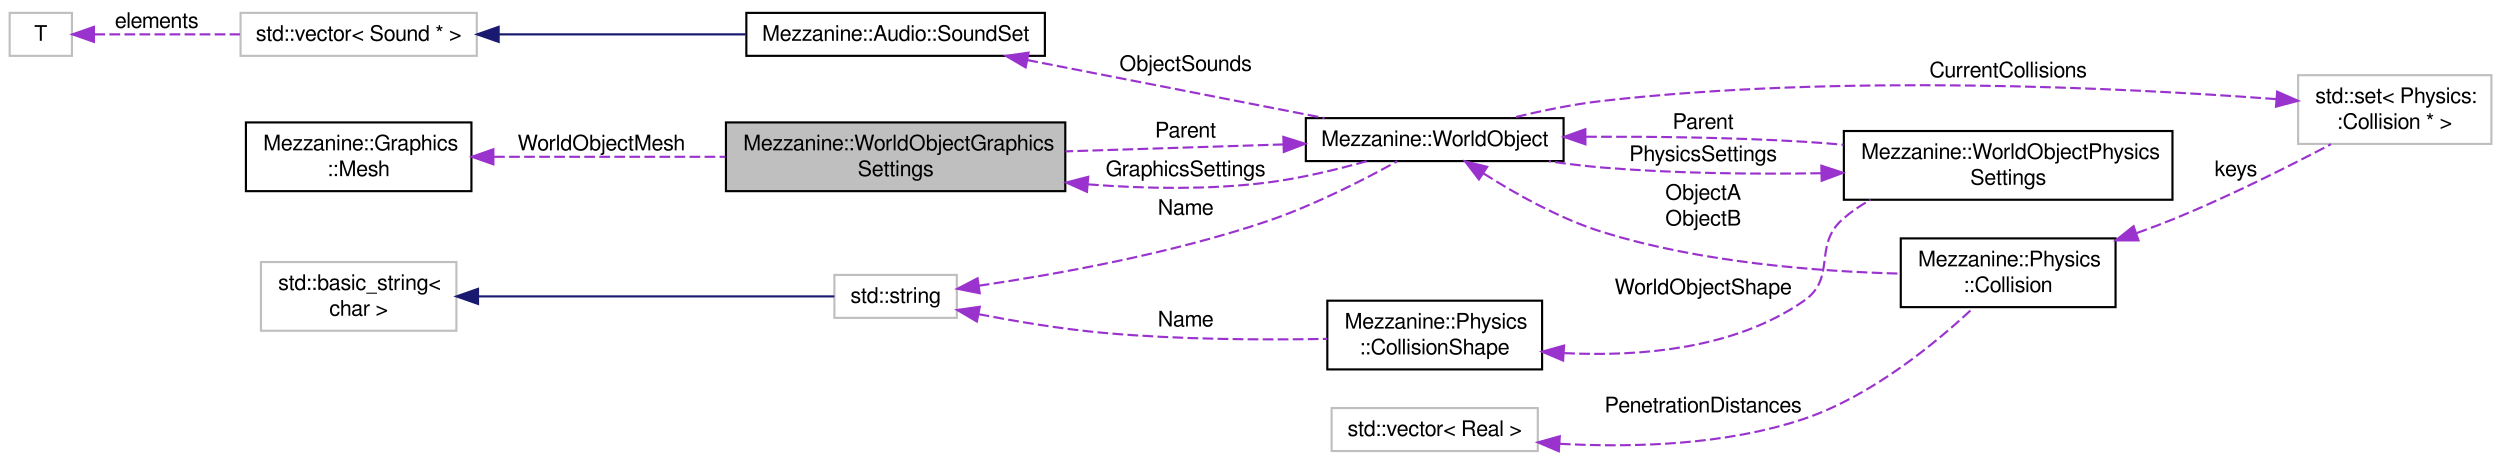
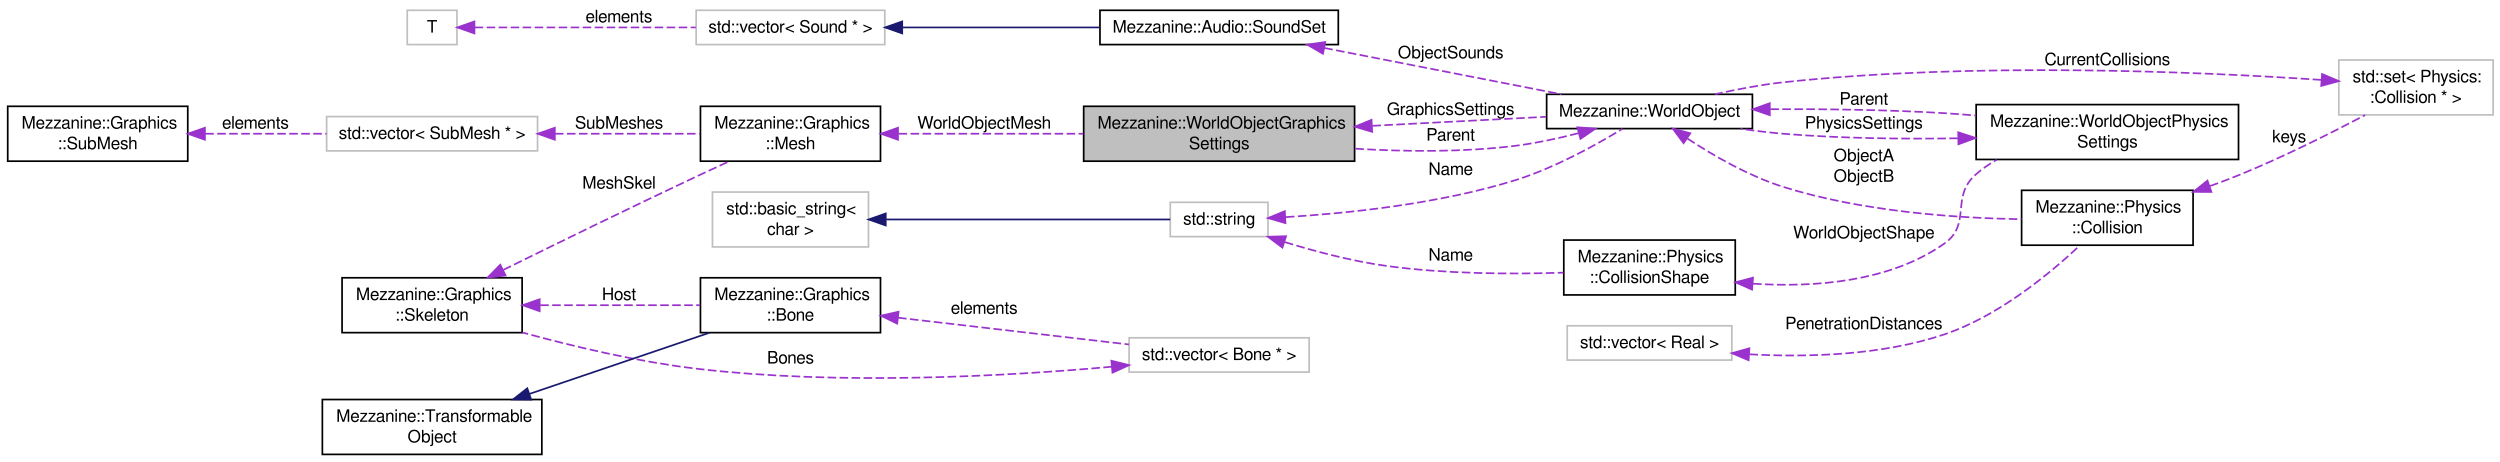
- <svg xmlns="http://www.w3.org/2000/svg" xmlns:xlink="http://www.w3.org/1999/xlink" width="1164pt" height="214pt" viewBox="0.00 0.00 1164.00 214.00">
-   <g id="graph1" class="graph" transform="scale(1 1) rotate(0) translate(4 210)">
+ <svg xmlns="http://www.w3.org/2000/svg" xmlns:xlink="http://www.w3.org/1999/xlink" width="1458pt" height="269pt" viewBox="0.00 0.00 1458.00 269.00">
+   <g id="graph1" class="graph" transform="scale(1 1) rotate(0) translate(4 265)">
    <g id="node1" class="node">
-       <polygon fill="#bfbfbf" stroke="black" points="334,-121 334,-153 492,-153 492,-121 334,-121" />
-       <text text-anchor="start" x="342" y="-140" font-family="FreeSans" font-size="10.00">Mezzanine::WorldObjectGraphics</text>
-       <text text-anchor="middle" x="413" y="-128" font-family="FreeSans" font-size="10.00">Settings</text>
+       <polygon fill="#bfbfbf" stroke="black" points="628,-171 628,-203 786,-203 786,-171 628,-171" />
+       <text text-anchor="start" x="636" y="-190" font-family="FreeSans" font-size="10.00">Mezzanine::WorldObjectGraphics</text>
+       <text text-anchor="middle" x="707" y="-178" font-family="FreeSans" font-size="10.00">Settings</text>
    </g>
    <g id="node2" class="node">
      <a xlink:href="classMezzanine_1_1WorldObject.xhtml" target="_top" xlink:title="This is the base class from which classes that are insertable into the physical world.">
-         <polygon fill="none" stroke="black" points="604,-135 604,-155 724,-155 724,-135 604,-135" />
-         <text text-anchor="middle" x="664" y="-142" font-family="FreeSans" font-size="10.00">Mezzanine::WorldObject</text>
+         <polygon fill="none" stroke="black" points="898,-190 898,-210 1018,-210 1018,-190 898,-190" />
+         <text text-anchor="middle" x="958" y="-197" font-family="FreeSans" font-size="10.00">Mezzanine::WorldObject</text>
      </a>
    </g>
    <g id="edge30" class="edge">
-       <path fill="none" stroke="#9a32cd" stroke-dasharray="5,2" d="M502.58,-124.159C529.463,-122.089 558.984,-121.592 586,-125 601.534,-126.96 618.406,-131.033 632.471,-134.995" />
-       <polygon fill="#9a32cd" stroke="#9a32cd" points="502.084,-120.688 492.416,-125.024 502.677,-127.663 502.084,-120.688" />
-       <text text-anchor="middle" x="548" y="-128" font-family="FreeSans" font-size="10.00"> GraphicsSettings</text>
+       <path fill="none" stroke="#9a32cd" stroke-dasharray="5,2" d="M796.363,-191.628C829.946,-193.368 867.303,-195.303 897.637,-196.874" />
+       <polygon fill="#9a32cd" stroke="#9a32cd" points="796.241,-188.117 786.073,-191.095 795.879,-195.108 796.241,-188.117" />
+       <text text-anchor="middle" x="842" y="-198" font-family="FreeSans" font-size="10.00"> GraphicsSettings</text>
    </g>
    <g id="edge2" class="edge">
-       <path fill="none" stroke="#9a32cd" stroke-dasharray="5,2" d="M593.599,-142.756C562.014,-141.749 524.619,-140.558 492.073,-139.52" />
-       <polygon fill="#9a32cd" stroke="#9a32cd" points="593.53,-146.256 603.637,-143.076 593.753,-139.259 593.53,-146.256" />
-       <text text-anchor="middle" x="548" y="-146" font-family="FreeSans" font-size="10.00"> Parent</text>
+       <path fill="none" stroke="#9a32cd" stroke-dasharray="5,2" d="M916.527,-187.311C904.829,-184.296 892.015,-181.516 880,-180 849.432,-176.143 815.608,-176.497 786.036,-178.308" />
+       <polygon fill="#9a32cd" stroke="#9a32cd" points="915.904,-190.768 926.471,-189.995 917.729,-184.01 915.904,-190.768" />
+       <text text-anchor="middle" x="842" y="-183" font-family="FreeSans" font-size="10.00"> Parent</text>
    </g>
    <g id="node10" class="node">
      <a xlink:href="classMezzanine_1_1WorldObjectPhysicsSettings.xhtml" target="_top" xlink:title="This is a base helper class for configuring physics settings of a world object.">
-         <polygon fill="none" stroke="black" points="854.5,-117 854.5,-149 1007.5,-149 1007.5,-117 854.5,-117" />
-         <text text-anchor="start" x="862.5" y="-136" font-family="FreeSans" font-size="10.00">Mezzanine::WorldObjectPhysics</text>
-         <text text-anchor="middle" x="931" y="-124" font-family="FreeSans" font-size="10.00">Settings</text>
+         <polygon fill="none" stroke="black" points="1148.5,-172 1148.5,-204 1301.5,-204 1301.5,-172 1148.5,-172" />
+         <text text-anchor="start" x="1156.5" y="-191" font-family="FreeSans" font-size="10.00">Mezzanine::WorldObjectPhysics</text>
+         <text text-anchor="middle" x="1225" y="-179" font-family="FreeSans" font-size="10.00">Settings</text>
      </a>
    </g>
    <g id="edge12" class="edge">
-       <path fill="none" stroke="#9a32cd" stroke-dasharray="5,2" d="M734.473,-146.328C765.617,-146.467 802.659,-146.021 836,-144 841.966,-143.638 848.133,-143.161 854.326,-142.607" />
-       <polygon fill="#9a32cd" stroke="#9a32cd" points="734.174,-142.826 724.151,-146.26 734.128,-149.826 734.174,-142.826" />
-       <text text-anchor="middle" x="789" y="-150" font-family="FreeSans" font-size="10.00"> Parent</text>
+       <path fill="none" stroke="#9a32cd" stroke-dasharray="5,2" d="M1028.47,-201.328C1059.62,-201.467 1096.66,-201.021 1130,-199 1135.97,-198.638 1142.13,-198.161 1148.33,-197.607" />
+       <polygon fill="#9a32cd" stroke="#9a32cd" points="1028.17,-197.826 1018.15,-201.26 1028.13,-204.826 1028.17,-197.826" />
+       <text text-anchor="middle" x="1083" y="-204" font-family="FreeSans" font-size="10.00"> Parent</text>
    </g>
    <g id="node22" class="node">
      <a xlink:href="classMezzanine_1_1Physics_1_1Collision.xhtml" target="_top" xlink:title="This is an event class used to track collsions in the physics world.">
-         <polygon fill="none" stroke="black" points="881,-67 881,-99 981,-99 981,-67 881,-67" />
-         <text text-anchor="start" x="889" y="-86" font-family="FreeSans" font-size="10.00">Mezzanine::Physics</text>
-         <text text-anchor="middle" x="931" y="-74" font-family="FreeSans" font-size="10.00">::Collision</text>
+         <polygon fill="none" stroke="black" points="1175,-122 1175,-154 1275,-154 1275,-122 1175,-122" />
+         <text text-anchor="start" x="1183" y="-141" font-family="FreeSans" font-size="10.00">Mezzanine::Physics</text>
+         <text text-anchor="middle" x="1225" y="-129" font-family="FreeSans" font-size="10.00">::Collision</text>
      </a>
    </g>
    <g id="edge28" class="edge">
-       <path fill="none" stroke="#9a32cd" stroke-dasharray="5,2" d="M686.729,-129.243C701.726,-119.682 722.194,-108.17 742,-102 787.654,-87.777 842.225,-83.57 880.965,-82.597" />
-       <polygon fill="#9a32cd" stroke="#9a32cd" points="684.588,-126.462 678.153,-134.879 688.432,-132.312 684.588,-126.462" />
-       <text text-anchor="middle" x="789" y="-117" font-family="FreeSans" font-size="10.00"> ObjectA</text>
-       <text text-anchor="middle" x="789" y="-105" font-family="FreeSans" font-size="10.00">ObjectB</text>
+       <path fill="none" stroke="#9a32cd" stroke-dasharray="5,2" d="M980.113,-184.195C995.131,-174.324 1015.85,-162.326 1036,-156 1081.6,-141.681 1136.18,-137.808 1174.93,-137.141" />
+       <polygon fill="#9a32cd" stroke="#9a32cd" points="977.868,-181.488 971.555,-189.996 981.796,-187.282 977.868,-181.488" />
+       <text text-anchor="middle" x="1083" y="-171" font-family="FreeSans" font-size="10.00"> ObjectA</text>
+       <text text-anchor="middle" x="1083" y="-159" font-family="FreeSans" font-size="10.00">ObjectB</text>
    </g>
    <g id="node4" class="node">
      <a xlink:href="classMezzanine_1_1Audio_1_1SoundSet.xhtml" target="_top" xlink:title="This is a vector that stores sounds.">
-         <polygon fill="none" stroke="black" points="343.5,-184 343.5,-204 482.5,-204 482.5,-184 343.5,-184" />
-         <text text-anchor="middle" x="413" y="-191" font-family="FreeSans" font-size="10.00">Mezzanine::Audio::SoundSet</text>
+         <polygon fill="none" stroke="black" points="637.5,-239 637.5,-259 776.5,-259 776.5,-239 637.5,-239" />
+         <text text-anchor="middle" x="707" y="-246" font-family="FreeSans" font-size="10.00">Mezzanine::Audio::SoundSet</text>
      </a>
    </g>
    <g id="edge4" class="edge">
-       <path fill="none" stroke="#9a32cd" stroke-dasharray="5,2" d="M474.332,-182.027C516.765,-173.743 572.588,-162.845 612.669,-155.021" />
-       <polygon fill="#9a32cd" stroke="#9a32cd" points="473.543,-178.615 464.399,-183.966 474.885,-185.485 473.543,-178.615" />
-       <text text-anchor="middle" x="548" y="-177" font-family="FreeSans" font-size="10.00"> ObjectSounds</text>
+       <path fill="none" stroke="#9a32cd" stroke-dasharray="5,2" d="M768.332,-237.027C810.765,-228.743 866.588,-217.845 906.669,-210.021" />
+       <polygon fill="#9a32cd" stroke="#9a32cd" points="767.543,-233.615 758.399,-238.966 768.885,-240.485 767.543,-233.615" />
+       <text text-anchor="middle" x="842" y="-231" font-family="FreeSans" font-size="10.00"> ObjectSounds</text>
    </g>
    <g id="node6" class="node">
      <a xlink:title="STL class.">
-         <polygon fill="none" stroke="#bfbfbf" points="108,-184 108,-204 218,-204 218,-184 108,-184" />
-         <text text-anchor="middle" x="163" y="-191" font-family="FreeSans" font-size="10.00">std::vector&lt; Sound * &gt;</text>
+         <polygon fill="none" stroke="#bfbfbf" points="402,-239 402,-259 512,-259 512,-239 402,-239" />
+         <text text-anchor="middle" x="457" y="-246" font-family="FreeSans" font-size="10.00">std::vector&lt; Sound * &gt;</text>
      </a>
    </g>
    <g id="edge6" class="edge">
-       <path fill="none" stroke="midnightblue" d="M228.368,-194C263.662,-194 307.24,-194 343.195,-194" />
-       <polygon fill="midnightblue" stroke="midnightblue" points="228.173,-190.5 218.173,-194 228.173,-197.5 228.173,-190.5" />
+       <path fill="none" stroke="midnightblue" d="M522.368,-249C557.662,-249 601.24,-249 637.195,-249" />
+       <polygon fill="midnightblue" stroke="midnightblue" points="522.173,-245.5 512.173,-249 522.173,-252.5 522.173,-245.5" />
    </g>
    <g id="node8" class="node">
-       <polygon fill="none" stroke="#bfbfbf" points="0.5,-184 0.5,-204 29.5,-204 29.5,-184 0.5,-184" />
-       <text text-anchor="middle" x="15" y="-191" font-family="FreeSans" font-size="10.00">T</text>
+       <polygon fill="none" stroke="#bfbfbf" points="233.5,-239 233.5,-259 262.5,-259 262.5,-239 233.5,-239" />
+       <text text-anchor="middle" x="248" y="-246" font-family="FreeSans" font-size="10.00">T</text>
    </g>
    <g id="edge8" class="edge">
-       <path fill="none" stroke="#9a32cd" stroke-dasharray="5,2" d="M39.946,-194C58.451,-194 84.403,-194 107.706,-194" />
-       <polygon fill="#9a32cd" stroke="#9a32cd" points="39.732,-190.5 29.732,-194 39.732,-197.5 39.732,-190.5" />
-       <text text-anchor="middle" x="69" y="-197" font-family="FreeSans" font-size="10.00"> elements</text>
+       <path fill="none" stroke="#9a32cd" stroke-dasharray="5,2" d="M272.813,-249C304.407,-249 359.913,-249 401.757,-249" />
+       <polygon fill="#9a32cd" stroke="#9a32cd" points="272.697,-245.5 262.696,-249 272.696,-252.5 272.697,-245.5" />
+       <text text-anchor="middle" x="357" y="-252" font-family="FreeSans" font-size="10.00"> elements</text>
    </g>
    <g id="edge10" class="edge">
-       <path fill="none" stroke="#9a32cd" stroke-dasharray="5,2" d="M843.854,-129.345C811.784,-128.841 775.196,-129.253 742,-132 733.928,-132.668 725.433,-133.719 717.14,-134.94" />
-       <polygon fill="#9a32cd" stroke="#9a32cd" points="844.033,-132.849 854.097,-129.54 844.166,-125.851 844.033,-132.849" />
-       <text text-anchor="middle" x="789" y="-135" font-family="FreeSans" font-size="10.00"> PhysicsSettings</text>
+       <path fill="none" stroke="#9a32cd" stroke-dasharray="5,2" d="M1137.85,-184.345C1105.78,-183.841 1069.2,-184.253 1036,-187 1027.93,-187.668 1019.43,-188.719 1011.14,-189.94" />
+       <polygon fill="#9a32cd" stroke="#9a32cd" points="1138.03,-187.849 1148.1,-184.54 1138.17,-180.851 1138.03,-187.849" />
+       <text text-anchor="middle" x="1083" y="-190" font-family="FreeSans" font-size="10.00"> PhysicsSettings</text>
    </g>
    <g id="node13" class="node">
      <a xlink:href="classMezzanine_1_1Physics_1_1CollisionShape.xhtml" target="_top" xlink:title="This is the base class for all collision shapes.">
-         <polygon fill="none" stroke="black" points="614,-38 614,-70 714,-70 714,-38 614,-38" />
-         <text text-anchor="start" x="622" y="-57" font-family="FreeSans" font-size="10.00">Mezzanine::Physics</text>
-         <text text-anchor="middle" x="664" y="-45" font-family="FreeSans" font-size="10.00">::CollisionShape</text>
+         <polygon fill="none" stroke="black" points="908,-93 908,-125 1008,-125 1008,-93 908,-93" />
+         <text text-anchor="start" x="916" y="-112" font-family="FreeSans" font-size="10.00">Mezzanine::Physics</text>
+         <text text-anchor="middle" x="958" y="-100" font-family="FreeSans" font-size="10.00">::CollisionShape</text>
      </a>
    </g>
    <g id="edge14" class="edge">
-       <path fill="none" stroke="#9a32cd" stroke-dasharray="5,2" d="M724.274,-45.592C759.792,-43.835 803.908,-47.542 836,-70 851.311,-80.715 839.965,-95.661 854,-108 857.906,-111.434 862.291,-114.397 866.935,-116.954" />
-       <polygon fill="#9a32cd" stroke="#9a32cd" points="723.779,-42.116 714.027,-46.259 724.234,-49.102 723.779,-42.116" />
-       <text text-anchor="middle" x="789" y="-73" font-family="FreeSans" font-size="10.00"> WorldObjectShape</text>
+       <path fill="none" stroke="#9a32cd" stroke-dasharray="5,2" d="M1018.36,-99.546C1053.91,-97.253 1098.03,-100.437 1130,-123 1145.93,-134.241 1133.49,-149.986 1148,-163 1151.77,-166.378 1156,-169.3 1160.49,-171.828" />
+       <polygon fill="#9a32cd" stroke="#9a32cd" points="1017.79,-96.081 1008.11,-100.372 1018.35,-103.058 1017.79,-96.081" />
+       <text text-anchor="middle" x="1083" y="-126" font-family="FreeSans" font-size="10.00"> WorldObjectShape</text>
    </g>
    <g id="node15" class="node">
      <a xlink:title="STL class.">
-         <polygon fill="none" stroke="#bfbfbf" points="384.5,-62 384.5,-82 441.5,-82 441.5,-62 384.5,-62" />
-         <text text-anchor="middle" x="413" y="-69" font-family="FreeSans" font-size="10.00">std::string</text>
+         <polygon fill="none" stroke="#bfbfbf" points="678.5,-127 678.5,-147 735.5,-147 735.5,-127 678.5,-127" />
+         <text text-anchor="middle" x="707" y="-134" font-family="FreeSans" font-size="10.00">std::string</text>
      </a>
    </g>
    <g id="edge20" class="edge">
-       <path fill="none" stroke="#9a32cd" stroke-dasharray="5,2" d="M451.717,-76.96C487.271,-82.184 541.091,-91.794 586,-107 607.687,-114.343 631.118,-126.363 646.578,-134.917" />
-       <polygon fill="#9a32cd" stroke="#9a32cd" points="452.142,-73.485 441.748,-75.54 451.155,-80.415 452.142,-73.485" />
-       <text text-anchor="middle" x="548" y="-110" font-family="FreeSans" font-size="10.00"> Name</text>
+       <path fill="none" stroke="#9a32cd" stroke-dasharray="5,2" d="M745.94,-138.392C781.548,-140.545 835.316,-146.03 880,-160 902.804,-167.13 926.975,-180.559 942.258,-189.879" />
+       <polygon fill="#9a32cd" stroke="#9a32cd" points="745.678,-134.872 735.502,-137.824 745.298,-141.862 745.678,-134.872" />
+       <text text-anchor="middle" x="842" y="-163" font-family="FreeSans" font-size="10.00"> Name</text>
    </g>
    <g id="edge16" class="edge">
-       <path fill="none" stroke="#9a32cd" stroke-dasharray="5,2" d="M451.654,-63.7C469.347,-60.295 490.642,-56.747 510,-55 544.617,-51.876 583.789,-51.667 613.962,-52.218" />
-       <polygon fill="#9a32cd" stroke="#9a32cd" points="450.823,-60.296 441.694,-65.673 452.184,-67.163 450.823,-60.296" />
-       <text text-anchor="middle" x="548" y="-58" font-family="FreeSans" font-size="10.00"> Name</text>
+       <path fill="none" stroke="#9a32cd" stroke-dasharray="5,2" d="M745.354,-123.798C762.988,-118.386 784.319,-112.753 804,-110 838.423,-105.185 877.597,-105.002 907.821,-105.989" />
+       <polygon fill="#9a32cd" stroke="#9a32cd" points="743.917,-120.581 735.439,-126.935 746.029,-127.255 743.917,-120.581" />
+       <text text-anchor="middle" x="842" y="-113" font-family="FreeSans" font-size="10.00"> Name</text>
    </g>
    <g id="node17" class="node">
      <a xlink:title="STL class.">
-         <polygon fill="none" stroke="#bfbfbf" points="117.5,-56 117.5,-88 208.5,-88 208.5,-56 117.5,-56" />
-         <text text-anchor="start" x="125.5" y="-75" font-family="FreeSans" font-size="10.00">std::basic_string&lt;</text>
-         <text text-anchor="middle" x="163" y="-63" font-family="FreeSans" font-size="10.00"> char &gt;</text>
+         <polygon fill="none" stroke="#bfbfbf" points="411.5,-121 411.5,-153 502.5,-153 502.5,-121 411.5,-121" />
+         <text text-anchor="start" x="419.5" y="-140" font-family="FreeSans" font-size="10.00">std::basic_string&lt;</text>
+         <text text-anchor="middle" x="457" y="-128" font-family="FreeSans" font-size="10.00"> char &gt;</text>
      </a>
    </g>
    <g id="edge18" class="edge">
-       <path fill="none" stroke="midnightblue" d="M218.836,-72C270.199,-72 344.298,-72 384.48,-72" />
-       <polygon fill="midnightblue" stroke="midnightblue" points="218.563,-68.5 208.563,-72 218.563,-75.5 218.563,-68.5" />
+       <path fill="none" stroke="midnightblue" d="M512.836,-137C564.199,-137 638.298,-137 678.48,-137" />
+       <polygon fill="midnightblue" stroke="midnightblue" points="512.563,-133.5 502.563,-137 512.563,-140.5 512.563,-133.5" />
    </g>
    <g id="node20" class="node">
-       <polygon fill="none" stroke="#bfbfbf" points="1066,-143 1066,-175 1156,-175 1156,-143 1066,-143" />
-       <text text-anchor="start" x="1074" y="-162" font-family="FreeSans" font-size="10.00">std::set&lt; Physics:</text>
-       <text text-anchor="middle" x="1111" y="-150" font-family="FreeSans" font-size="10.00">:Collision * &gt;</text>
+       <polygon fill="none" stroke="#bfbfbf" points="1360,-198 1360,-230 1450,-230 1450,-198 1360,-198" />
+       <text text-anchor="start" x="1368" y="-217" font-family="FreeSans" font-size="10.00">std::set&lt; Physics:</text>
+       <text text-anchor="middle" x="1405" y="-205" font-family="FreeSans" font-size="10.00">:Collision * &gt;</text>
    </g>
    <g id="edge22" class="edge">
-       <path fill="none" stroke="#9a32cd" stroke-dasharray="5,2" d="M1055.7,-163.856C983.342,-169.237 852.725,-175.61 742,-163 728.054,-161.412 712.971,-158.275 699.819,-155.059" />
-       <polygon fill="#9a32cd" stroke="#9a32cd" points="1056.24,-167.325 1065.94,-163.072 1055.7,-160.345 1056.24,-167.325" />
-       <text text-anchor="middle" x="931" y="-174" font-family="FreeSans" font-size="10.00"> CurrentCollisions</text>
+       <path fill="none" stroke="#9a32cd" stroke-dasharray="5,2" d="M1349.72,-218.405C1277.39,-223.265 1146.8,-228.934 1036,-217 1022.91,-215.59 1008.79,-212.885 996.215,-210.041" />
+       <polygon fill="#9a32cd" stroke="#9a32cd" points="1350.23,-221.879 1359.96,-217.696 1349.74,-214.895 1350.23,-221.879" />
+       <text text-anchor="middle" x="1225" y="-227" font-family="FreeSans" font-size="10.00"> CurrentCollisions</text>
    </g>
    <g id="edge24" class="edge">
-       <path fill="none" stroke="#9a32cd" stroke-dasharray="5,2" d="M990.885,-101.492C996.711,-103.575 1002.5,-105.758 1008,-108 1033.32,-118.313 1061.04,-132.194 1081.33,-142.871" />
-       <polygon fill="#9a32cd" stroke="#9a32cd" points="991.683,-98.064 981.088,-98.088 989.386,-104.676 991.683,-98.064" />
-       <text text-anchor="middle" x="1037" y="-128" font-family="FreeSans" font-size="10.00"> keys</text>
+       <path fill="none" stroke="#9a32cd" stroke-dasharray="5,2" d="M1284.89,-156.492C1290.71,-158.575 1296.5,-160.758 1302,-163 1327.32,-173.313 1355.04,-187.194 1375.33,-197.871" />
+       <polygon fill="#9a32cd" stroke="#9a32cd" points="1285.68,-153.064 1275.09,-153.088 1283.39,-159.676 1285.68,-153.064" />
+       <text text-anchor="middle" x="1331" y="-182" font-family="FreeSans" font-size="10.00"> keys</text>
    </g>
    <g id="node24" class="node">
-       <polygon fill="none" stroke="#bfbfbf" points="616,-0 616,-20 712,-20 712,-0 616,-0" />
-       <text text-anchor="middle" x="664" y="-7" font-family="FreeSans" font-size="10.00">std::vector&lt; Real &gt;</text>
+       <polygon fill="none" stroke="#bfbfbf" points="910,-55 910,-75 1006,-75 1006,-55 910,-55" />
+       <text text-anchor="middle" x="958" y="-62" font-family="FreeSans" font-size="10.00">std::vector&lt; Real &gt;</text>
    </g>
    <g id="edge26" class="edge">
-       <path fill="none" stroke="#9a32cd" stroke-dasharray="5,2" d="M722.278,-3.368C756.303,-1.522 799.571,-2.719 836,-15 867.329,-25.561 897.276,-50.242 914.9,-66.779" />
-       <polygon fill="#9a32cd" stroke="#9a32cd" points="721.786,0.108 712.033,-4.03 722.238,-6.878 721.786,0.108" />
-       <text text-anchor="middle" x="789" y="-18" font-family="FreeSans" font-size="10.00"> PenetrationDistances</text>
+       <path fill="none" stroke="#9a32cd" stroke-dasharray="5,2" d="M1016.28,-58.368C1050.3,-56.522 1093.57,-57.719 1130,-70 1161.33,-80.561 1191.28,-105.241 1208.9,-121.779" />
+       <polygon fill="#9a32cd" stroke="#9a32cd" points="1015.79,-54.892 1006.03,-59.03 1016.24,-61.878 1015.79,-54.892" />
+       <text text-anchor="middle" x="1083" y="-73" font-family="FreeSans" font-size="10.00"> PenetrationDistances</text>
    </g>
    <g id="node28" class="node">
      <a xlink:href="classMezzanine_1_1Graphics_1_1Mesh.xhtml" target="_top" xlink:title="This class is used to check and modify the properties of a graphics mesh.">
-         <polygon fill="none" stroke="black" points="110.5,-121 110.5,-153 215.5,-153 215.5,-121 110.5,-121" />
-         <text text-anchor="start" x="118.5" y="-140" font-family="FreeSans" font-size="10.00">Mezzanine::Graphics</text>
-         <text text-anchor="middle" x="163" y="-128" font-family="FreeSans" font-size="10.00">::Mesh</text>
+         <polygon fill="none" stroke="black" points="404.5,-171 404.5,-203 509.5,-203 509.5,-171 404.5,-171" />
+         <text text-anchor="start" x="412.5" y="-190" font-family="FreeSans" font-size="10.00">Mezzanine::Graphics</text>
+         <text text-anchor="middle" x="457" y="-178" font-family="FreeSans" font-size="10.00">::Mesh</text>
      </a>
    </g>
    <g id="edge32" class="edge">
-       <path fill="none" stroke="#9a32cd" stroke-dasharray="5,2" d="M226.043,-137C258.727,-137 298.977,-137 333.748,-137" />
-       <polygon fill="#9a32cd" stroke="#9a32cd" points="225.713,-133.5 215.713,-137 225.713,-140.5 225.713,-133.5" />
-       <text text-anchor="middle" x="276" y="-140" font-family="FreeSans" font-size="10.00"> WorldObjectMesh</text>
+       <path fill="none" stroke="#9a32cd" stroke-dasharray="5,2" d="M520.043,-187C552.727,-187 592.977,-187 627.748,-187" />
+       <polygon fill="#9a32cd" stroke="#9a32cd" points="519.713,-183.5 509.713,-187 519.713,-190.5 519.713,-183.5" />
+       <text text-anchor="middle" x="570" y="-190" font-family="FreeSans" font-size="10.00"> WorldObjectMesh</text>
+     </g>
+     <g id="node30" class="node">
+       <a xlink:href="classMezzanine_1_1Graphics_1_1Skeleton.xhtml" target="_top" xlink:title="This class encapsulates the Skeletal animation functionality of a Mesh.">
+         <polygon fill="none" stroke="black" points="195.5,-71 195.5,-103 300.5,-103 300.5,-71 195.5,-71" />
+         <text text-anchor="start" x="203.5" y="-90" font-family="FreeSans" font-size="10.00">Mezzanine::Graphics</text>
+         <text text-anchor="middle" x="248" y="-78" font-family="FreeSans" font-size="10.00">::Skeleton</text>
+       </a>
+     </g>
+     <g id="edge34" class="edge">
+       <path fill="none" stroke="#9a32cd" stroke-dasharray="5,2" d="M289.504,-107.583C320.418,-122.824 363.717,-143.981 402,-162 408.169,-164.903 414.75,-167.944 421.138,-170.865" />
+       <polygon fill="#9a32cd" stroke="#9a32cd" points="290.843,-104.341 280.327,-103.053 287.745,-110.618 290.843,-104.341" />
+       <text text-anchor="middle" x="357" y="-155" font-family="FreeSans" font-size="10.00"> MeshSkel</text>
+     </g>
+     <g id="node34" class="node">
+       <a xlink:href="classMezzanine_1_1Graphics_1_1Bone.xhtml" target="_top" xlink:title="This class encapsulates the bones contained in a skeleton used for animation.">
+         <polygon fill="none" stroke="black" points="404.5,-71 404.5,-103 509.5,-103 509.5,-71 404.5,-71" />
+         <text text-anchor="start" x="412.5" y="-90" font-family="FreeSans" font-size="10.00">Mezzanine::Graphics</text>
+         <text text-anchor="middle" x="457" y="-78" font-family="FreeSans" font-size="10.00">::Bone</text>
+       </a>
+     </g>
+     <g id="edge42" class="edge">
+       <path fill="none" stroke="#9a32cd" stroke-dasharray="5,2" d="M311.028,-87C340.802,-87 375.939,-87 404.277,-87" />
+       <polygon fill="#9a32cd" stroke="#9a32cd" points="310.74,-83.5 300.74,-87 310.739,-90.5 310.74,-83.5" />
+       <text text-anchor="middle" x="357" y="-90" font-family="FreeSans" font-size="10.00"> Host</text>
+     </g>
+     <g id="node32" class="node">
+       <polygon fill="none" stroke="#bfbfbf" points="654.5,-48 654.5,-68 759.5,-68 759.5,-48 654.5,-48" />
+       <text text-anchor="middle" x="707" y="-55" font-family="FreeSans" font-size="10.00">std::vector&lt; Bone * &gt;</text>
+     </g>
+     <g id="edge36" class="edge">
+       <path fill="none" stroke="#9a32cd" stroke-dasharray="5,2" d="M644.452,-51.123C582.629,-45.556 485.462,-40.114 402,-50 367.731,-54.059 330.051,-63.031 300.54,-71.122" />
+       <polygon fill="#9a32cd" stroke="#9a32cd" points="644.159,-54.611 654.44,-52.051 644.806,-47.641 644.159,-54.611" />
+       <text text-anchor="middle" x="457" y="-53" font-family="FreeSans" font-size="10.00"> Bones</text>
+     </g>
+     <g id="edge38" class="edge">
+       <path fill="none" stroke="#9a32cd" stroke-dasharray="5,2" d="M519.717,-79.725C561.237,-74.909 615.071,-68.664 654.359,-64.106" />
+       <polygon fill="#9a32cd" stroke="#9a32cd" points="519.243,-76.256 509.713,-80.885 520.05,-83.21 519.243,-76.256" />
+       <text text-anchor="middle" x="570" y="-82" font-family="FreeSans" font-size="10.00"> elements</text>
+     </g>
+     <g id="node36" class="node">
+       <a xlink:href="classMezzanine_1_1TransformableObject.xhtml" target="_top" xlink:title="This is an interface for all 3D objects that can have their full transforms manipulated.">
+         <polygon fill="none" stroke="black" points="184,-0 184,-32 312,-32 312,-0 184,-0" />
+         <text text-anchor="start" x="192" y="-19" font-family="FreeSans" font-size="10.00">Mezzanine::Transformable</text>
+         <text text-anchor="middle" x="248" y="-7" font-family="FreeSans" font-size="10.00">Object</text>
+       </a>
+     </g>
+     <g id="edge40" class="edge">
+       <path fill="none" stroke="midnightblue" d="M304.65,-35.245C337.536,-46.417 378.486,-60.328 409.646,-70.913" />
+       <polygon fill="midnightblue" stroke="midnightblue" points="305.759,-31.925 295.164,-32.022 303.507,-38.553 305.759,-31.925" />
+     </g>
+     <g id="node39" class="node">
+       <polygon fill="none" stroke="#bfbfbf" points="186.5,-177 186.5,-197 309.5,-197 309.5,-177 186.5,-177" />
+       <text text-anchor="middle" x="248" y="-184" font-family="FreeSans" font-size="10.00">std::vector&lt; SubMesh * &gt;</text>
+     </g>
+     <g id="edge44" class="edge">
+       <path fill="none" stroke="#9a32cd" stroke-dasharray="5,2" d="M319.644,-187C347.438,-187 378.684,-187 404.345,-187" />
+       <polygon fill="#9a32cd" stroke="#9a32cd" points="319.577,-183.5 309.576,-187 319.576,-190.5 319.577,-183.5" />
+       <text text-anchor="middle" x="357" y="-190" font-family="FreeSans" font-size="10.00"> SubMeshes</text>
+     </g>
+     <g id="node41" class="node">
+       <a xlink:href="classMezzanine_1_1Graphics_1_1SubMesh.xhtml" target="_top" xlink:title="This class represents a sub-section of an overall mesh.">
+         <polygon fill="none" stroke="black" points="0.5,-171 0.5,-203 105.5,-203 105.5,-171 0.5,-171" />
+         <text text-anchor="start" x="8.5" y="-190" font-family="FreeSans" font-size="10.00">Mezzanine::Graphics</text>
+         <text text-anchor="middle" x="53" y="-178" font-family="FreeSans" font-size="10.00">::SubMesh</text>
+       </a>
+     </g>
+     <g id="edge46" class="edge">
+       <path fill="none" stroke="#9a32cd" stroke-dasharray="5,2" d="M115.691,-187C138.33,-187 163.851,-187 186.396,-187" />
+       <polygon fill="#9a32cd" stroke="#9a32cd" points="115.513,-183.5 105.513,-187 115.513,-190.5 115.513,-183.5" />
+       <text text-anchor="middle" x="145" y="-190" font-family="FreeSans" font-size="10.00"> elements</text>
    </g>
  </g>
</svg>
